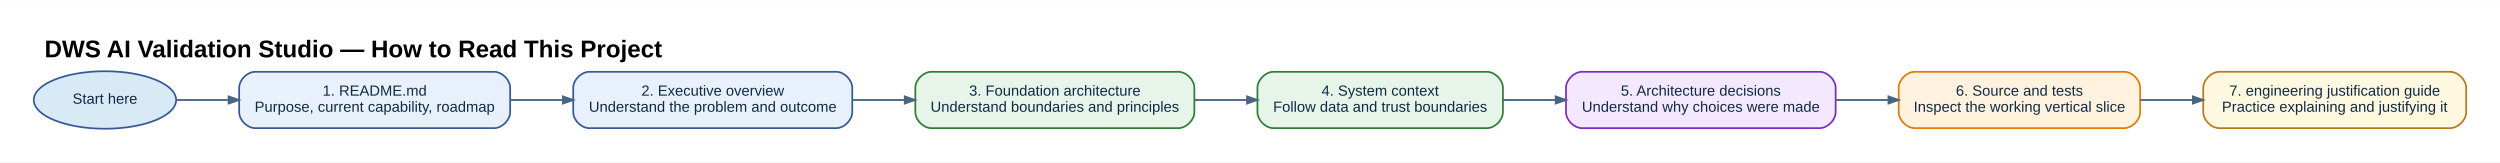
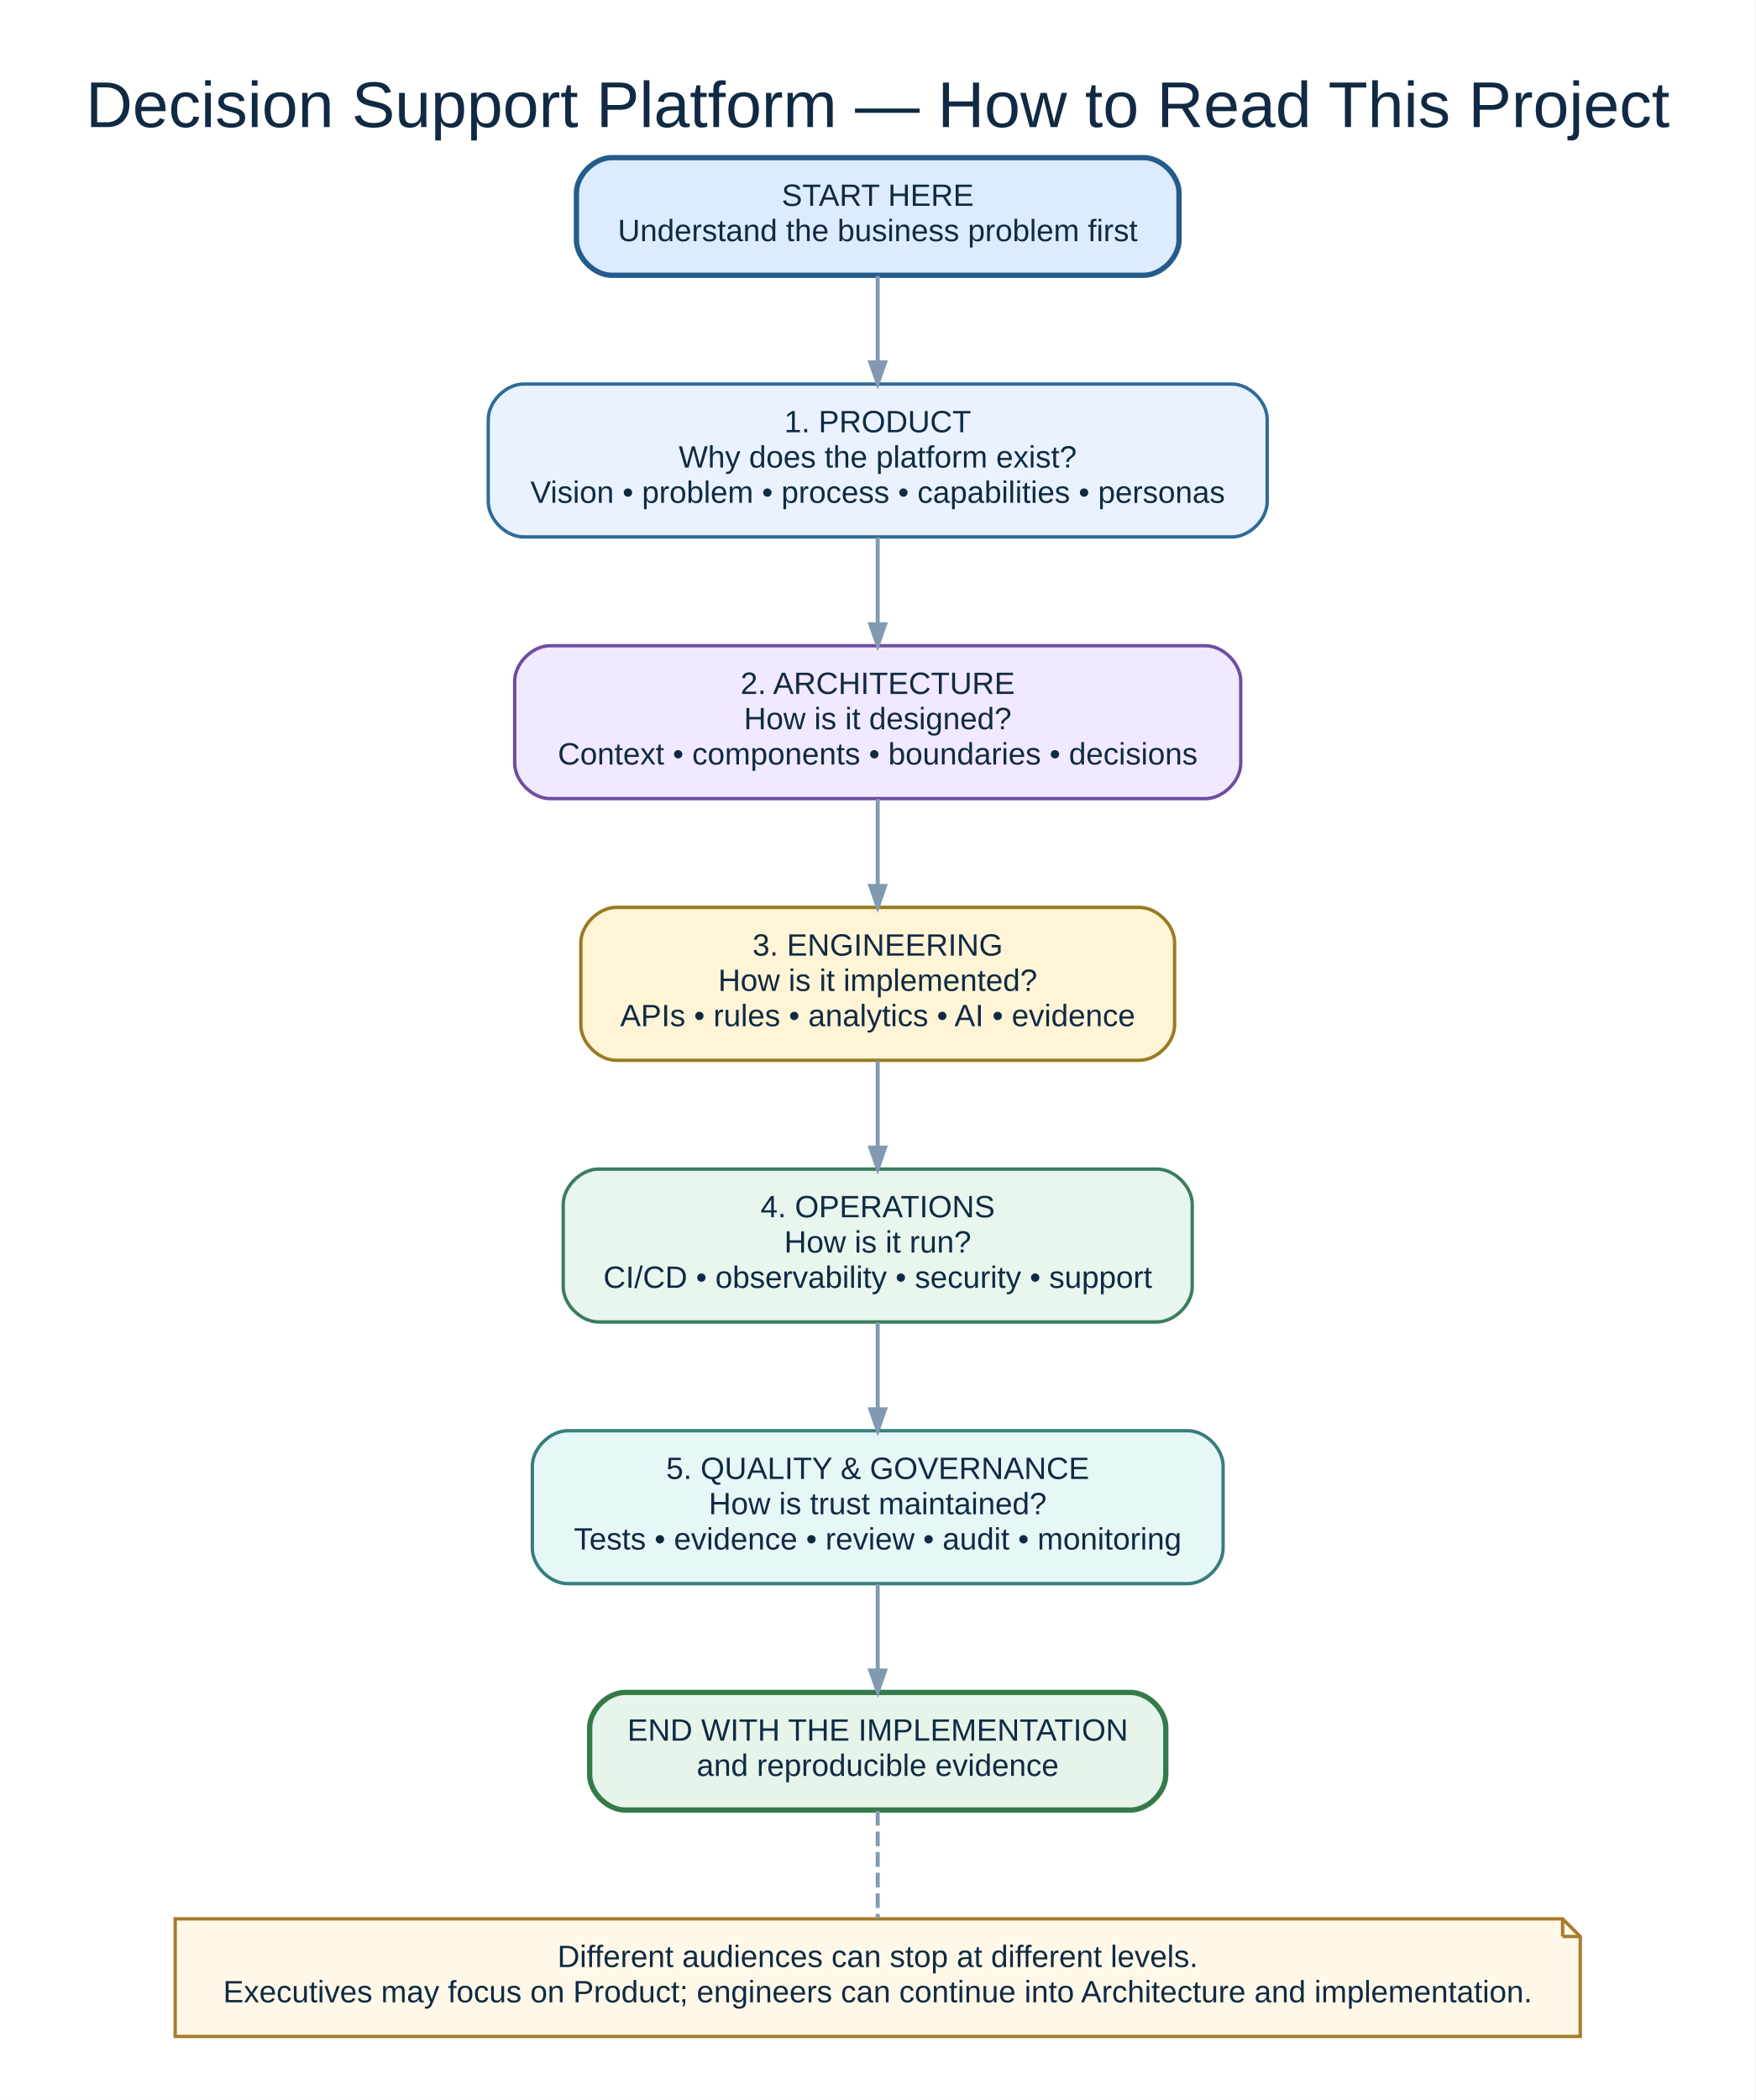
- <svg xmlns="http://www.w3.org/2000/svg" width="1863pt" height="121pt" viewBox="0.00 0.00 1863.47 120.83">
-   <g id="graph0" class="graph" transform="scale(1 1) rotate(0) translate(25.2 95.63)">
-     <polygon fill="white" stroke="transparent" points="-25.2,25.2 -25.2,-95.63 1838.27,-95.63 1838.27,25.2 -25.2,25.2" />
-     <text text-anchor="start" x="8" y="-53.03" font-family="Arial" font-weight="bold" font-size="18.00">DWS AI Validation Studio — How to Read This Project</text>
+ <svg xmlns="http://www.w3.org/2000/svg" width="597pt" height="714pt" viewBox="0.00 0.00 597.20 714.20">
+   <g id="graph0" class="graph" transform="scale(1 1) rotate(0) translate(21.6 692.6)">
+     <polygon fill="white" stroke="transparent" points="-21.6,21.6 -21.6,-692.6 575.6,-692.6 575.6,21.6 -21.6,21.6" />
+     <text text-anchor="middle" x="277" y="-649.4" font-family="Arial" font-size="22.00" fill="#102a43">Decision Support Platform — How to Read This Project</text>
    <g id="node1" class="node">
-       <ellipse fill="#d9eaf7" stroke="#345995" stroke-width="1.3" cx="53.03" cy="-21.21" rx="53.07" ry="21.43" />
-       <text text-anchor="middle" x="53.03" y="-18.41" font-family="Arial" font-size="11.00" fill="#102a43">Start here</text>
+       <path fill="#ddebff" stroke="#245b8a" stroke-width="1.8" d="M367.5,-639C367.5,-639 186.5,-639 186.5,-639 180.5,-639 174.5,-633 174.5,-627 174.5,-627 174.5,-611 174.5,-611 174.5,-605 180.5,-599 186.5,-599 186.5,-599 367.5,-599 367.5,-599 373.5,-599 379.5,-605 379.5,-611 379.5,-611 379.5,-627 379.5,-627 379.5,-633 373.5,-639 367.5,-639" />
+       <text text-anchor="middle" x="277" y="-622.6" font-family="Arial" font-size="10.50" fill="#102a43">START HERE</text>
+       <text text-anchor="middle" x="277" y="-610.6" font-family="Arial" font-size="10.50" fill="#102a43">Understand the business problem first</text>
    </g>
    <g id="node2" class="node">
-       <path fill="#e8f1fb" stroke="#345995" stroke-width="1.3" d="M343.07,-42.21C343.07,-42.21 165.07,-42.21 165.07,-42.21 159.07,-42.21 153.07,-36.21 153.07,-30.21 153.07,-30.21 153.07,-12.21 153.07,-12.21 153.07,-6.21 159.07,-0.21 165.07,-0.21 165.07,-0.21 343.07,-0.21 343.07,-0.21 349.07,-0.21 355.07,-6.21 355.07,-12.21 355.07,-12.21 355.07,-30.21 355.07,-30.21 355.07,-36.21 349.07,-42.21 343.07,-42.21" />
-       <text text-anchor="middle" x="254.07" y="-24.41" font-family="Arial" font-size="11.00" fill="#102a43">1. README.md</text>
-       <text text-anchor="middle" x="254.07" y="-12.41" font-family="Arial" font-size="11.00" fill="#102a43">Purpose, current capability, roadmap</text>
+       <path fill="#eaf2ff" stroke="#2f6b9a" stroke-width="1.15" d="M397.5,-562C397.5,-562 156.5,-562 156.5,-562 150.5,-562 144.5,-556 144.5,-550 144.5,-550 144.5,-522 144.5,-522 144.5,-516 150.5,-510 156.5,-510 156.5,-510 397.5,-510 397.5,-510 403.5,-510 409.5,-516 409.5,-522 409.5,-522 409.5,-550 409.5,-550 409.5,-556 403.5,-562 397.5,-562" />
+       <text text-anchor="middle" x="277" y="-545.6" font-family="Arial" font-size="10.50" fill="#102a43">1. PRODUCT</text>
+       <text text-anchor="middle" x="277" y="-533.6" font-family="Arial" font-size="10.50" fill="#102a43">Why does the platform exist?</text>
+       <text text-anchor="middle" x="277" y="-521.6" font-family="Arial" font-size="10.50" fill="#102a43">Vision • problem • process • capabilities • personas</text>
    </g>
    <g id="edge1" class="edge">
-       <path fill="none" stroke="#486581" stroke-width="1.4" d="M106.07,-21.21C118.21,-21.21 131.6,-21.21 145.19,-21.21" />
-       <polygon fill="#486581" stroke="#486581" stroke-width="1.4" points="145.25,-23.84 152.75,-21.21 145.25,-18.59 145.25,-23.84" />
+       <path fill="none" stroke="#829ab1" stroke-width="1.35" d="M277,-598.8C277,-590.08 277,-579.51 277,-569.6" />
+       <polygon fill="#829ab1" stroke="#829ab1" stroke-width="1.35" points="279.52,-569.39 277,-562.19 274.48,-569.39 279.52,-569.39" />
    </g>
    <g id="node3" class="node">
-       <path fill="#e8f1fb" stroke="#345995" stroke-width="1.3" d="M598.07,-42.21C598.07,-42.21 414.07,-42.21 414.07,-42.21 408.07,-42.21 402.07,-36.21 402.07,-30.21 402.07,-30.21 402.07,-12.21 402.07,-12.21 402.07,-6.21 408.07,-0.21 414.07,-0.21 414.07,-0.21 598.07,-0.21 598.07,-0.21 604.07,-0.21 610.07,-6.21 610.07,-12.21 610.07,-12.21 610.07,-30.21 610.07,-30.21 610.07,-36.21 604.07,-42.21 598.07,-42.21" />
-       <text text-anchor="middle" x="506.07" y="-24.41" font-family="Arial" font-size="11.00" fill="#102a43">2. Executive overview</text>
-       <text text-anchor="middle" x="506.07" y="-12.41" font-family="Arial" font-size="11.00" fill="#102a43">Understand the problem and outcome</text>
+       <path fill="#f1e9ff" stroke="#6d4ea2" stroke-width="1.15" d="M388.5,-473C388.5,-473 165.5,-473 165.5,-473 159.5,-473 153.5,-467 153.5,-461 153.5,-461 153.5,-433 153.5,-433 153.5,-427 159.5,-421 165.5,-421 165.5,-421 388.5,-421 388.5,-421 394.5,-421 400.5,-427 400.5,-433 400.5,-433 400.5,-461 400.5,-461 400.5,-467 394.5,-473 388.5,-473" />
+       <text text-anchor="middle" x="277" y="-456.6" font-family="Arial" font-size="10.50" fill="#102a43">2. ARCHITECTURE</text>
+       <text text-anchor="middle" x="277" y="-444.6" font-family="Arial" font-size="10.50" fill="#102a43">How is it designed?</text>
+       <text text-anchor="middle" x="277" y="-432.6" font-family="Arial" font-size="10.50" fill="#102a43">Context • components • boundaries • decisions</text>
    </g>
    <g id="edge2" class="edge">
-       <path fill="none" stroke="#486581" stroke-width="1.4" d="M355.31,-21.21C368.14,-21.21 381.34,-21.21 394.32,-21.21" />
-       <polygon fill="#486581" stroke="#486581" stroke-width="1.4" points="394.44,-23.84 401.94,-21.21 394.44,-18.59 394.44,-23.84" />
+       <path fill="none" stroke="#829ab1" stroke-width="1.35" d="M277,-509.84C277,-500.64 277,-490.1 277,-480.36" />
+       <polygon fill="#829ab1" stroke="#829ab1" stroke-width="1.35" points="279.52,-480.31 277,-473.11 274.48,-480.31 279.52,-480.31" />
    </g>
    <g id="node4" class="node">
-       <path fill="#e6f4ea" stroke="#2e7d32" stroke-width="1.3" d="M853.07,-42.21C853.07,-42.21 669.07,-42.21 669.07,-42.21 663.07,-42.21 657.07,-36.21 657.07,-30.21 657.07,-30.21 657.07,-12.21 657.07,-12.21 657.07,-6.21 663.07,-0.21 669.07,-0.21 669.07,-0.21 853.07,-0.21 853.07,-0.21 859.07,-0.21 865.07,-6.21 865.07,-12.21 865.07,-12.21 865.07,-30.21 865.07,-30.21 865.07,-36.21 859.07,-42.21 853.07,-42.21" />
-       <text text-anchor="middle" x="761.07" y="-24.41" font-family="Arial" font-size="11.00" fill="#102a43">3. Foundation architecture</text>
-       <text text-anchor="middle" x="761.07" y="-12.41" font-family="Arial" font-size="11.00" fill="#102a43">Understand boundaries and principles</text>
+       <path fill="#fff4d6" stroke="#9a7a22" stroke-width="1.15" d="M366,-384C366,-384 188,-384 188,-384 182,-384 176,-378 176,-372 176,-372 176,-344 176,-344 176,-338 182,-332 188,-332 188,-332 366,-332 366,-332 372,-332 378,-338 378,-344 378,-344 378,-372 378,-372 378,-378 372,-384 366,-384" />
+       <text text-anchor="middle" x="277" y="-367.6" font-family="Arial" font-size="10.50" fill="#102a43">3. ENGINEERING</text>
+       <text text-anchor="middle" x="277" y="-355.6" font-family="Arial" font-size="10.50" fill="#102a43">How is it implemented?</text>
+       <text text-anchor="middle" x="277" y="-343.6" font-family="Arial" font-size="10.50" fill="#102a43">APIs • rules • analytics • AI • evidence</text>
    </g>
    <g id="edge3" class="edge">
-       <path fill="none" stroke="#486581" stroke-width="1.4" d="M610.34,-21.21C623.13,-21.21 636.25,-21.21 649.15,-21.21" />
-       <polygon fill="#486581" stroke="#486581" stroke-width="1.4" points="649.22,-23.84 656.72,-21.21 649.22,-18.59 649.22,-23.84" />
+       <path fill="none" stroke="#829ab1" stroke-width="1.35" d="M277,-420.84C277,-411.64 277,-401.1 277,-391.36" />
+       <polygon fill="#829ab1" stroke="#829ab1" stroke-width="1.35" points="279.52,-391.31 277,-384.11 274.48,-391.31 279.52,-391.31" />
    </g>
    <g id="node5" class="node">
-       <path fill="#e6f4ea" stroke="#2e7d32" stroke-width="1.3" d="M1083.07,-42.21C1083.07,-42.21 924.07,-42.21 924.07,-42.21 918.07,-42.21 912.07,-36.21 912.07,-30.21 912.07,-30.21 912.07,-12.21 912.07,-12.21 912.07,-6.21 918.07,-0.21 924.07,-0.21 924.07,-0.21 1083.07,-0.21 1083.07,-0.21 1089.07,-0.21 1095.07,-6.21 1095.07,-12.21 1095.07,-12.21 1095.07,-30.21 1095.07,-30.21 1095.07,-36.21 1089.07,-42.21 1083.07,-42.21" />
-       <text text-anchor="middle" x="1003.57" y="-24.41" font-family="Arial" font-size="11.00" fill="#102a43">4. System context</text>
-       <text text-anchor="middle" x="1003.57" y="-12.41" font-family="Arial" font-size="11.00" fill="#102a43">Follow data and trust boundaries</text>
+       <path fill="#e8f6ee" stroke="#3a7d5d" stroke-width="1.15" d="M372,-295C372,-295 182,-295 182,-295 176,-295 170,-289 170,-283 170,-283 170,-255 170,-255 170,-249 176,-243 182,-243 182,-243 372,-243 372,-243 378,-243 384,-249 384,-255 384,-255 384,-283 384,-283 384,-289 378,-295 372,-295" />
+       <text text-anchor="middle" x="277" y="-278.6" font-family="Arial" font-size="10.50" fill="#102a43">4. OPERATIONS</text>
+       <text text-anchor="middle" x="277" y="-266.6" font-family="Arial" font-size="10.50" fill="#102a43">How is it run?</text>
+       <text text-anchor="middle" x="277" y="-254.6" font-family="Arial" font-size="10.50" fill="#102a43">CI/CD • observability • security • support</text>
    </g>
    <g id="edge4" class="edge">
-       <path fill="none" stroke="#486581" stroke-width="1.4" d="M865.11,-21.21C878.11,-21.21 891.38,-21.21 904.31,-21.21" />
-       <polygon fill="#486581" stroke="#486581" stroke-width="1.4" points="904.37,-23.84 911.87,-21.21 904.37,-18.59 904.37,-23.84" />
+       <path fill="none" stroke="#829ab1" stroke-width="1.35" d="M277,-331.84C277,-322.64 277,-312.1 277,-302.36" />
+       <polygon fill="#829ab1" stroke="#829ab1" stroke-width="1.35" points="279.52,-302.31 277,-295.11 274.48,-302.31 279.52,-302.31" />
    </g>
    <g id="node6" class="node">
-       <path fill="#f3e8ff" stroke="#7b2cbf" stroke-width="1.3" d="M1331.07,-42.21C1331.07,-42.21 1154.07,-42.21 1154.07,-42.21 1148.07,-42.21 1142.07,-36.21 1142.07,-30.21 1142.07,-30.21 1142.07,-12.21 1142.07,-12.21 1142.07,-6.21 1148.07,-0.21 1154.07,-0.21 1154.07,-0.21 1331.07,-0.21 1331.07,-0.21 1337.07,-0.21 1343.07,-6.21 1343.07,-12.21 1343.07,-12.21 1343.07,-30.21 1343.07,-30.21 1343.07,-36.21 1337.07,-42.21 1331.07,-42.21" />
-       <text text-anchor="middle" x="1242.57" y="-24.41" font-family="Arial" font-size="11.00" fill="#102a43">5. Architecture decisions</text>
-       <text text-anchor="middle" x="1242.57" y="-12.41" font-family="Arial" font-size="11.00" fill="#102a43">Understand why choices were made</text>
+       <path fill="#e6f7f7" stroke="#367d80" stroke-width="1.15" d="M382.5,-206C382.5,-206 171.5,-206 171.5,-206 165.5,-206 159.5,-200 159.5,-194 159.5,-194 159.5,-166 159.5,-166 159.5,-160 165.5,-154 171.5,-154 171.5,-154 382.5,-154 382.5,-154 388.5,-154 394.5,-160 394.5,-166 394.5,-166 394.5,-194 394.5,-194 394.5,-200 388.5,-206 382.5,-206" />
+       <text text-anchor="middle" x="277" y="-189.6" font-family="Arial" font-size="10.50" fill="#102a43">5. QUALITY &amp; GOVERNANCE</text>
+       <text text-anchor="middle" x="277" y="-177.6" font-family="Arial" font-size="10.50" fill="#102a43">How is trust maintained?</text>
+       <text text-anchor="middle" x="277" y="-165.6" font-family="Arial" font-size="10.50" fill="#102a43">Tests • evidence • review • audit • monitoring</text>
    </g>
    <g id="edge5" class="edge">
-       <path fill="none" stroke="#486581" stroke-width="1.4" d="M1095.18,-21.21C1107.96,-21.21 1121.2,-21.21 1134.26,-21.21" />
-       <polygon fill="#486581" stroke="#486581" stroke-width="1.4" points="1134.42,-23.84 1141.92,-21.21 1134.42,-18.59 1134.42,-23.84" />
+       <path fill="none" stroke="#829ab1" stroke-width="1.35" d="M277,-242.84C277,-233.64 277,-223.1 277,-213.36" />
+       <polygon fill="#829ab1" stroke="#829ab1" stroke-width="1.35" points="279.52,-213.31 277,-206.11 274.48,-213.31 279.52,-213.31" />
    </g>
    <g id="node7" class="node">
-       <path fill="#fff3e0" stroke="#e07a00" stroke-width="1.3" d="M1558.07,-42.21C1558.07,-42.21 1402.07,-42.21 1402.07,-42.21 1396.07,-42.21 1390.07,-36.21 1390.07,-30.21 1390.07,-30.21 1390.07,-12.21 1390.07,-12.21 1390.07,-6.21 1396.07,-0.21 1402.07,-0.21 1402.07,-0.21 1558.07,-0.21 1558.07,-0.21 1564.07,-0.21 1570.07,-6.21 1570.07,-12.21 1570.07,-12.21 1570.07,-30.21 1570.07,-30.21 1570.07,-36.21 1564.07,-42.21 1558.07,-42.21" />
-       <text text-anchor="middle" x="1480.07" y="-24.41" font-family="Arial" font-size="11.00" fill="#102a43">6. Source and tests</text>
-       <text text-anchor="middle" x="1480.07" y="-12.41" font-family="Arial" font-size="11.00" fill="#102a43">Inspect the working vertical slice</text>
+       <path fill="#e6f4ea" stroke="#357a4a" stroke-width="1.8" d="M363,-117C363,-117 191,-117 191,-117 185,-117 179,-111 179,-105 179,-105 179,-89 179,-89 179,-83 185,-77 191,-77 191,-77 363,-77 363,-77 369,-77 375,-83 375,-89 375,-89 375,-105 375,-105 375,-111 369,-117 363,-117" />
+       <text text-anchor="middle" x="277" y="-100.6" font-family="Arial" font-size="10.50" fill="#102a43">END WITH THE IMPLEMENTATION</text>
+       <text text-anchor="middle" x="277" y="-88.6" font-family="Arial" font-size="10.50" fill="#102a43">and reproducible evidence</text>
    </g>
    <g id="edge6" class="edge">
-       <path fill="none" stroke="#486581" stroke-width="1.4" d="M1343.1,-21.21C1356.11,-21.21 1369.43,-21.21 1382.39,-21.21" />
-       <polygon fill="#486581" stroke="#486581" stroke-width="1.4" points="1382.48,-23.84 1389.98,-21.21 1382.48,-18.59 1382.48,-23.84" />
+       <path fill="none" stroke="#829ab1" stroke-width="1.35" d="M277,-153.82C277,-144.51 277,-133.93 277,-124.51" />
+       <polygon fill="#829ab1" stroke="#829ab1" stroke-width="1.35" points="279.52,-124.45 277,-117.25 274.48,-124.45 279.52,-124.45" />
    </g>
    <g id="node8" class="node">
-       <path fill="#fff8e1" stroke="#b7791f" stroke-width="1.3" d="M1801.07,-42.21C1801.07,-42.21 1629.07,-42.21 1629.07,-42.21 1623.07,-42.21 1617.07,-36.21 1617.07,-30.21 1617.07,-30.21 1617.07,-12.21 1617.07,-12.21 1617.07,-6.21 1623.07,-0.21 1629.07,-0.21 1629.07,-0.21 1801.07,-0.21 1801.07,-0.21 1807.07,-0.21 1813.07,-6.21 1813.07,-12.21 1813.07,-12.21 1813.07,-30.21 1813.07,-30.21 1813.07,-36.21 1807.07,-42.21 1801.07,-42.21" />
-       <text text-anchor="middle" x="1715.07" y="-24.41" font-family="Arial" font-size="11.00" fill="#102a43">7. engineering justification guide</text>
-       <text text-anchor="middle" x="1715.07" y="-12.41" font-family="Arial" font-size="11.00" fill="#102a43">Practice explaining and justifying it</text>
+       <polygon fill="#fff8e8" stroke="#a67c2d" stroke-width="1.15" points="510,-40 38,-40 38,0 516,0 516,-34 510,-40" />
+       <polyline fill="none" stroke="#a67c2d" stroke-width="1.15" points="510,-40 510,-34 " />
+       <polyline fill="none" stroke="#a67c2d" stroke-width="1.15" points="516,-34 510,-34 " />
+       <text text-anchor="middle" x="277" y="-23.6" font-family="Arial" font-size="10.50" fill="#102a43">Different audiences can stop at different levels.</text>
+       <text text-anchor="middle" x="277" y="-11.6" font-family="Arial" font-size="10.50" fill="#102a43">Executives may focus on Product; engineers can continue into Architecture and implementation.</text>
    </g>
    <g id="edge7" class="edge">
-       <path fill="none" stroke="#486581" stroke-width="1.4" d="M1570.15,-21.21C1582.93,-21.21 1596.18,-21.21 1609.23,-21.21" />
-       <polygon fill="#486581" stroke="#486581" stroke-width="1.4" points="1609.38,-23.84 1616.88,-21.21 1609.38,-18.59 1609.38,-23.84" />
+       <path fill="none" stroke="#829ab1" stroke-width="1.35" stroke-dasharray="5,2" d="M277,-76.69C277,-65.49 277,-51.44 277,-40.25" />
    </g>
  </g>
</svg>
